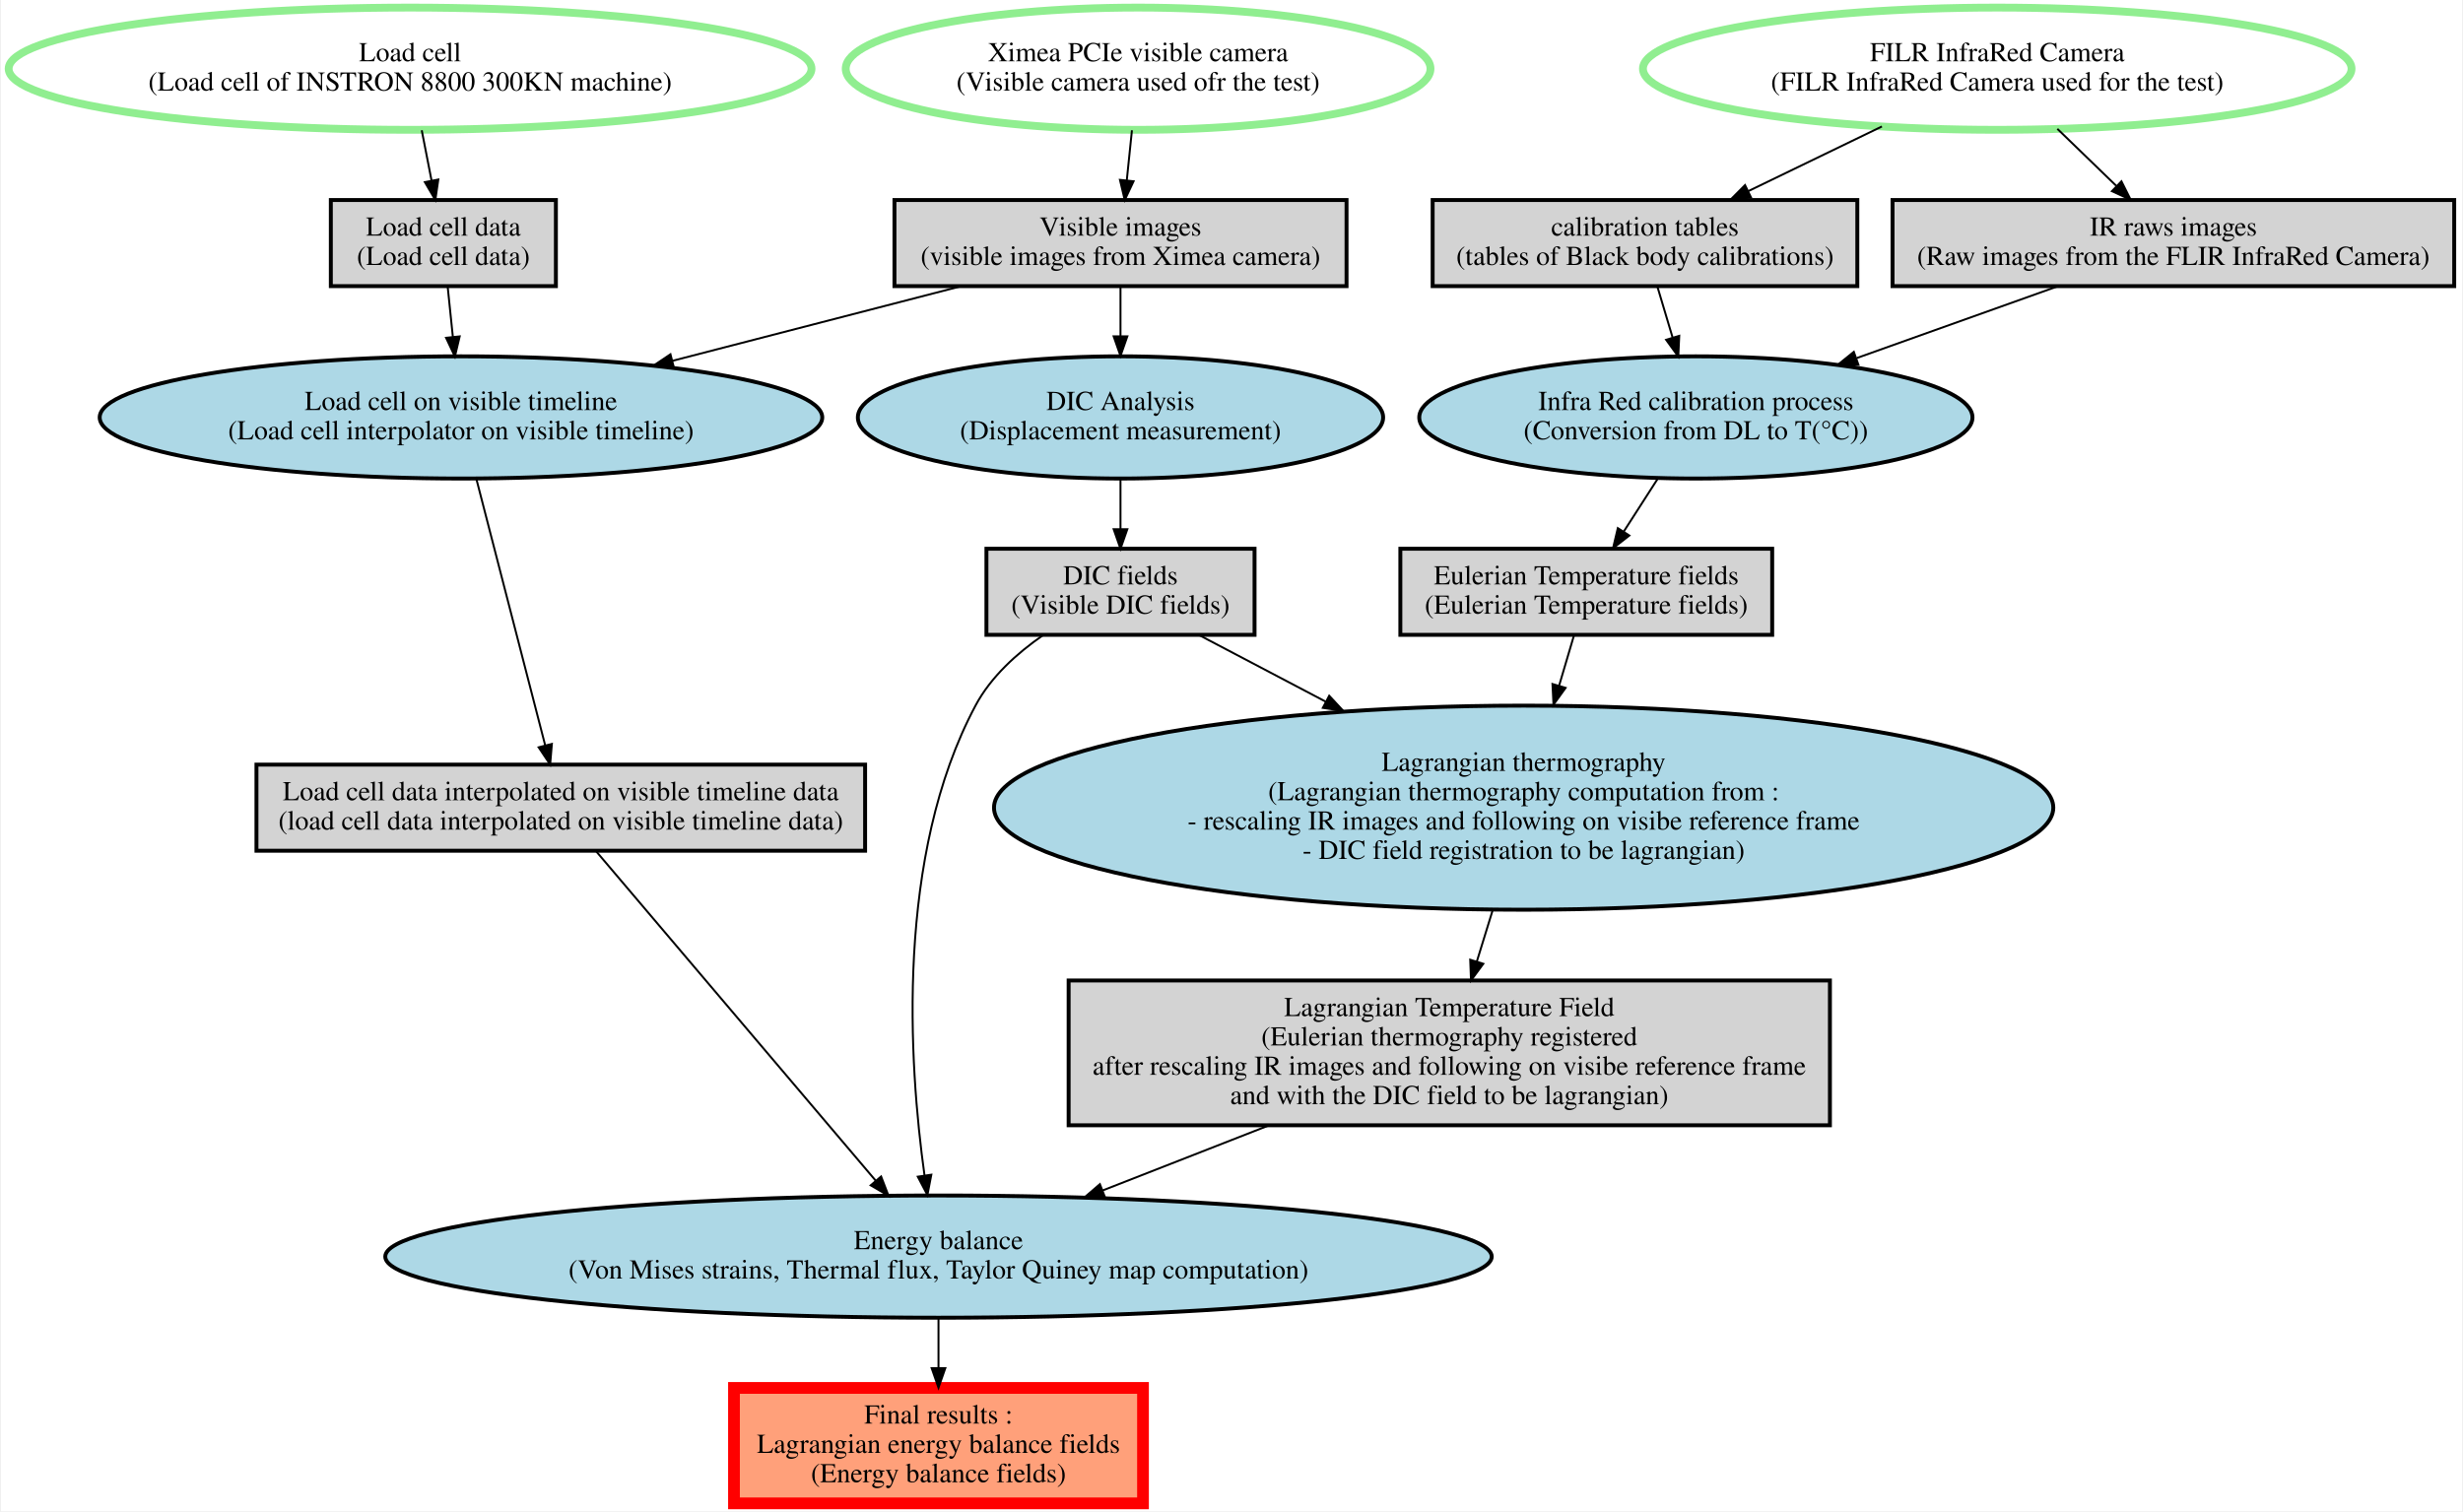
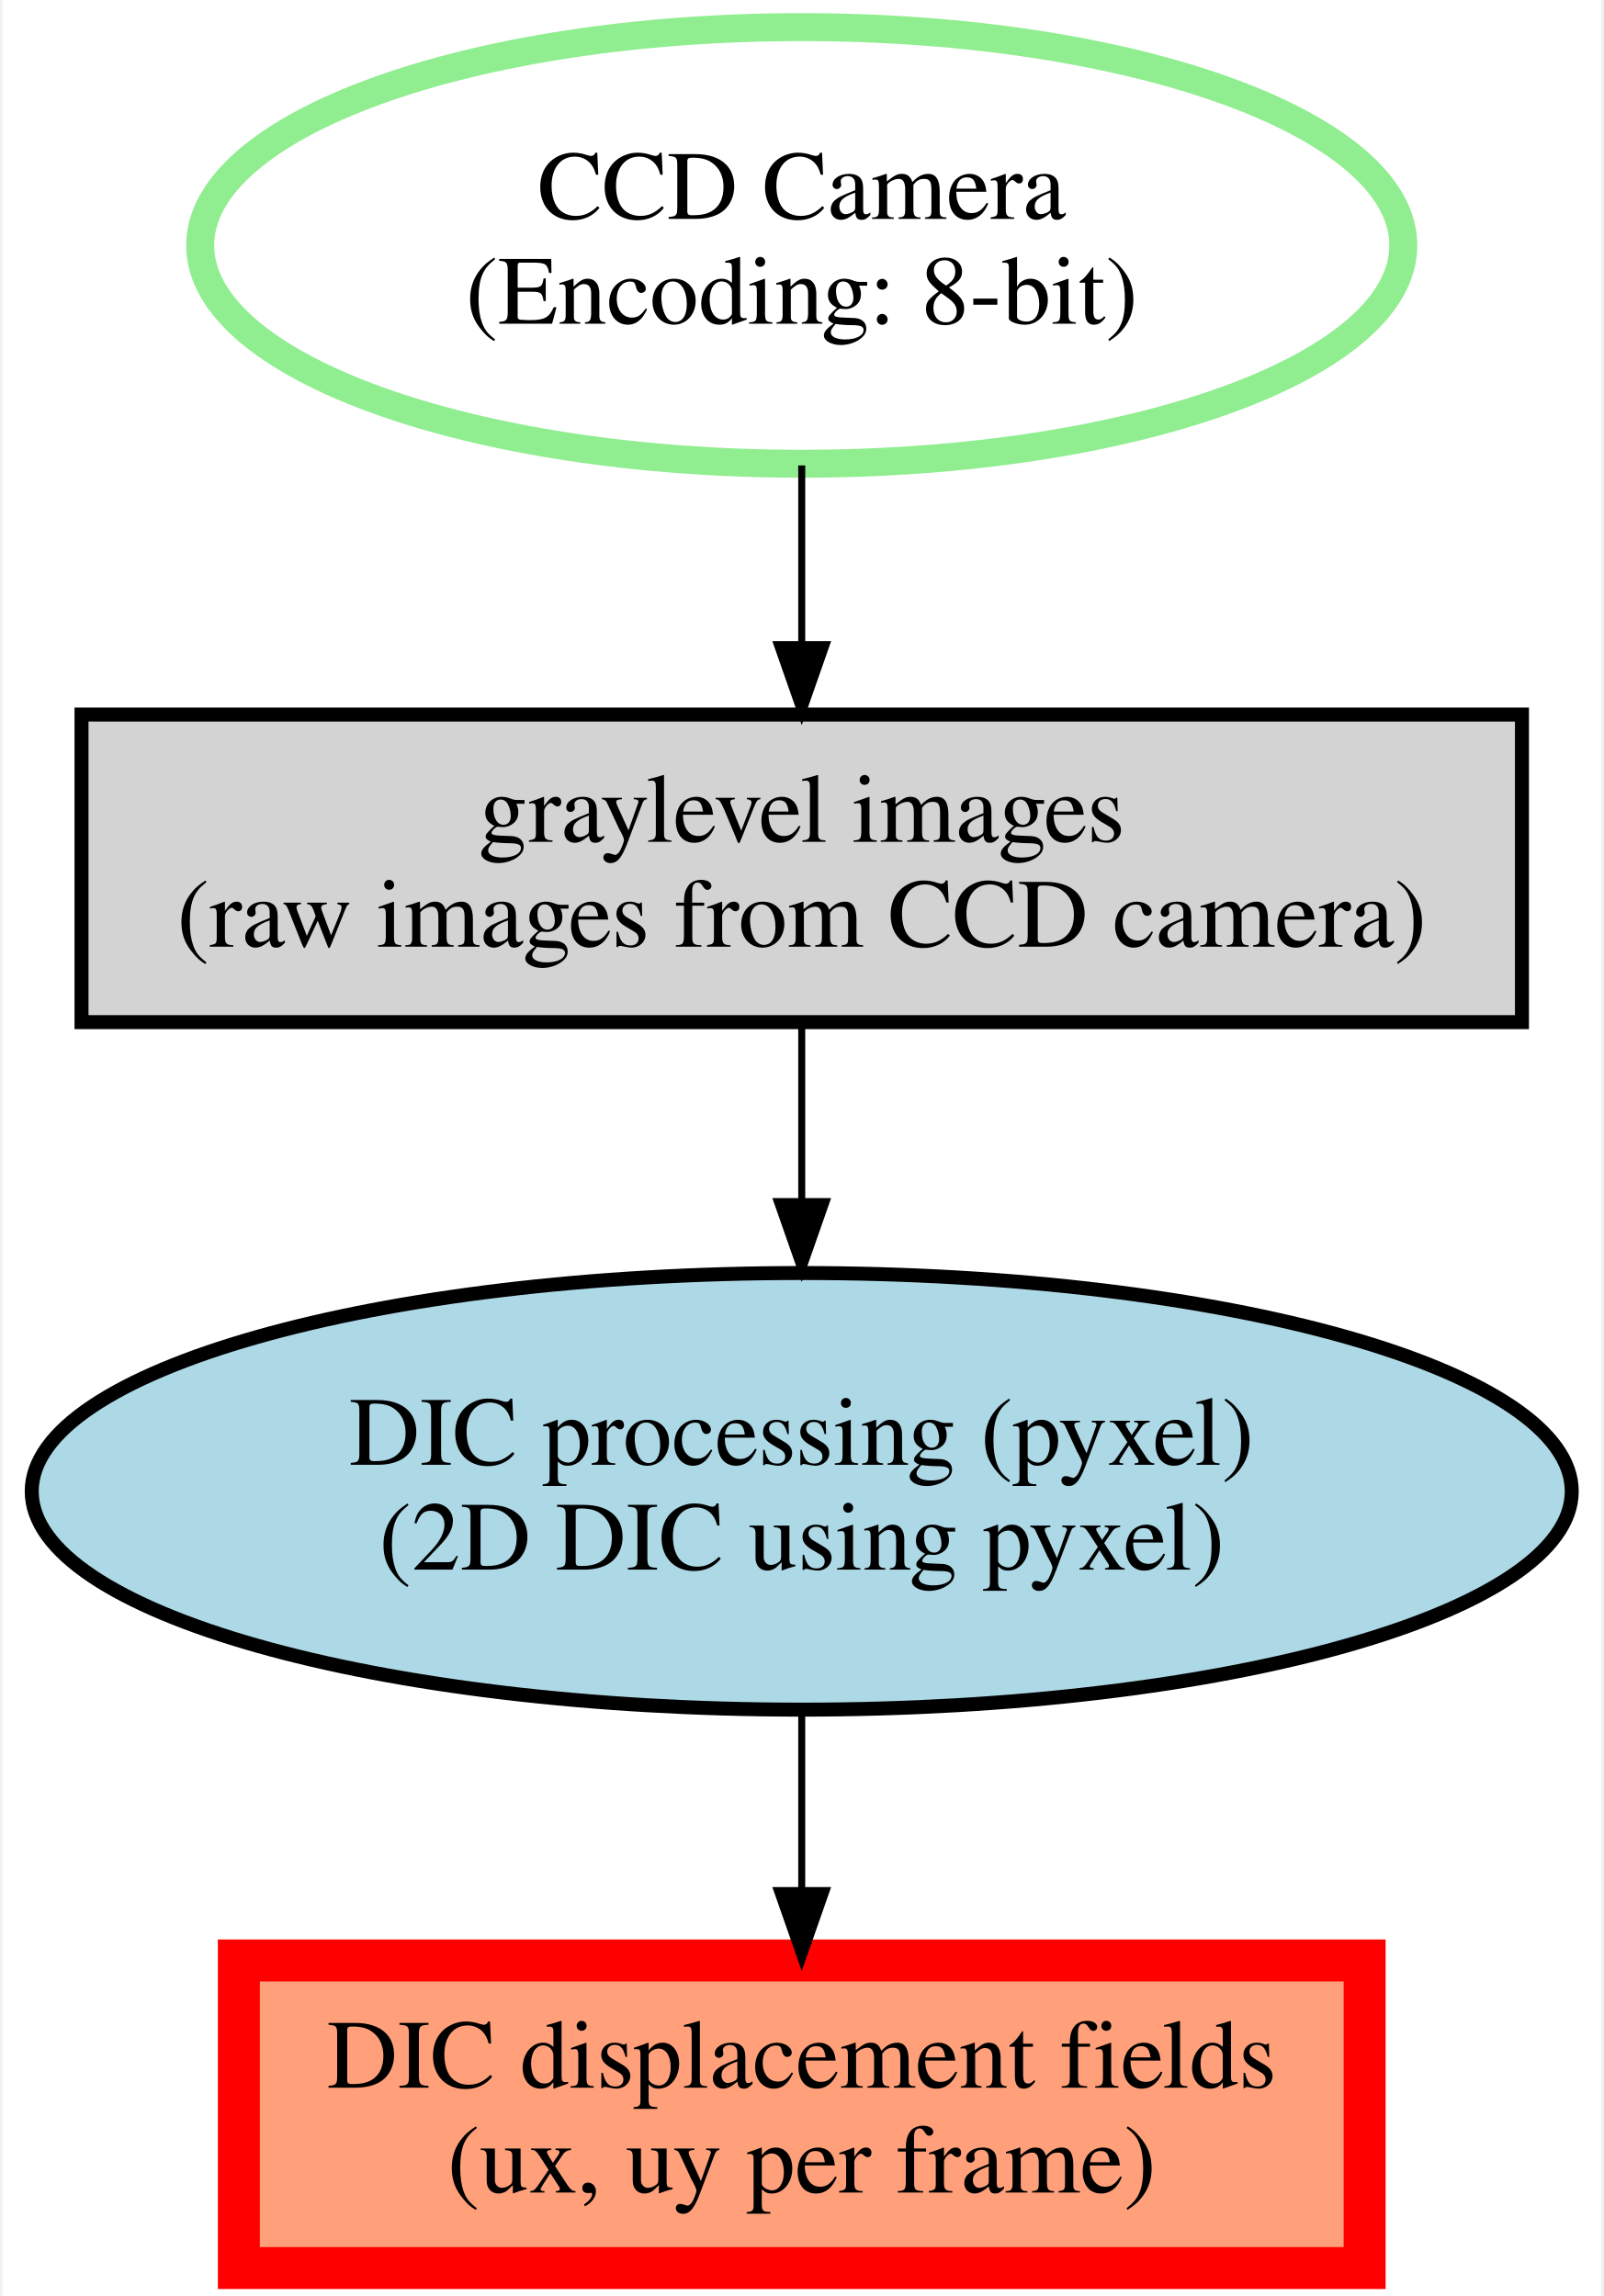
- <svg xmlns="http://www.w3.org/2000/svg" width="1258pt" height="772pt" viewBox="0.00 0.00 1257.56 772.33">
-   <g id="graph0" class="graph" transform="scale(1 1) rotate(0) translate(4 768.33)">
-     <polygon fill="white" stroke="transparent" points="-4,4 -4,-768.33 1253.56,-768.33 1253.56,4 -4,4" />
+ <svg xmlns="http://www.w3.org/2000/svg" width="229pt" height="328pt" viewBox="0.00 0.00 228.62 328.45">
+   <g id="graph0" class="graph" transform="scale(1 1) rotate(0) translate(4 324.45)">
+     <polygon fill="white" stroke="transparent" points="-4,4 -4,-324.45 224.62,-324.45 224.62,4 -4,4" />
    <g id="node1" class="node">
-       <ellipse fill="white" stroke="lightgreen" stroke-width="4" cx="1016.06" cy="-733.22" rx="181.04" ry="31.23" />
-       <text text-anchor="middle" x="1016.06" y="-737.02" font-family="Times,serif" font-size="14.00">FILR InfraRed Camera</text>
-       <text text-anchor="middle" x="1016.06" y="-722.02" font-family="Times,serif" font-size="14.00">(FILR InfraRed Camera used for the test)</text>
+       <ellipse fill="white" stroke="lightgreen" stroke-width="4" cx="110.31" cy="-289.34" rx="86.03" ry="31.23" />
+       <text text-anchor="middle" x="110.31" y="-293.14" font-family="Times,serif" font-size="14.00">CCD Camera</text>
+       <text text-anchor="middle" x="110.31" y="-278.14" font-family="Times,serif" font-size="14.00">(Encoding: 8-bit)</text>
    </g>
-     <g id="node9" class="node">
-       <polygon fill="lightgrey" stroke="black" stroke-width="2" points="1249.56,-666.1 962.56,-666.1 962.56,-622.1 1249.56,-622.1 1249.56,-666.1" />
-       <text text-anchor="middle" x="1106.06" y="-647.9" font-family="Times,serif" font-size="14.00">IR raws images</text>
-       <text text-anchor="middle" x="1106.06" y="-632.9" font-family="Times,serif" font-size="14.00">(Raw images from the FLIR InfraRed Camera)</text>
+     <g id="node3" class="node">
+       <polygon fill="lightgrey" stroke="black" stroke-width="2" points="213.31,-222.23 7.31,-222.23 7.31,-178.23 213.31,-178.23 213.31,-222.23" />
+       <text text-anchor="middle" x="110.31" y="-204.03" font-family="Times,serif" font-size="14.00">graylevel images</text>
+       <text text-anchor="middle" x="110.31" y="-189.03" font-family="Times,serif" font-size="14.00">(raw images from CCD camera)</text>
    </g>
-     <g id="edge11" class="edge">
-       <path fill="none" stroke="black" d="M1046.78,-702.48C1056.51,-693.07 1067.22,-682.7 1076.84,-673.39" />
-       <polygon fill="black" stroke="black" points="1079.52,-675.66 1084.27,-666.19 1074.65,-670.63 1079.52,-675.66" />
-     </g>
-     <g id="node10" class="node">
-       <polygon fill="lightgrey" stroke="black" stroke-width="2" points="944.56,-666.1 727.56,-666.1 727.56,-622.1 944.56,-622.1 944.56,-666.1" />
-       <text text-anchor="middle" x="836.06" y="-647.9" font-family="Times,serif" font-size="14.00">calibration tables</text>
-       <text text-anchor="middle" x="836.06" y="-632.9" font-family="Times,serif" font-size="14.00">(tables of Black body calibrations)</text>
-     </g>
-     <g id="edge12" class="edge">
-       <path fill="none" stroke="black" d="M957.12,-703.69C935.15,-693.06 910.36,-681.06 888.97,-670.71" />
-       <polygon fill="black" stroke="black" points="890.24,-667.43 879.71,-666.23 887.19,-673.74 890.24,-667.43" />
+     <g id="edge2" class="edge">
+       <path fill="none" stroke="black" d="M110.31,-257.87C110.31,-249.59 110.31,-240.62 110.31,-232.3" />
+       <polygon fill="black" stroke="black" points="113.81,-232.23 110.31,-222.23 106.81,-232.23 113.81,-232.23" />
    </g>
    <g id="node2" class="node">
-       <ellipse fill="white" stroke="lightgreen" stroke-width="4" cx="577.06" cy="-733.22" rx="149.4" ry="31.23" />
-       <text text-anchor="middle" x="577.06" y="-737.02" font-family="Times,serif" font-size="14.00">Ximea PCIe visible camera</text>
-       <text text-anchor="middle" x="577.06" y="-722.02" font-family="Times,serif" font-size="14.00">(Visible camera used ofr the test)</text>
-     </g>
-     <g id="node13" class="node">
-       <polygon fill="lightgrey" stroke="black" stroke-width="2" points="683.56,-666.1 452.56,-666.1 452.56,-622.1 683.56,-622.1 683.56,-666.1" />
-       <text text-anchor="middle" x="568.06" y="-647.9" font-family="Times,serif" font-size="14.00">Visible images</text>
-       <text text-anchor="middle" x="568.06" y="-632.9" font-family="Times,serif" font-size="14.00">(visible images from Ximea camera)</text>
-     </g>
-     <g id="edge15" class="edge">
-       <path fill="none" stroke="black" d="M573.91,-701.75C573.06,-693.47 572.13,-684.49 571.27,-676.18" />
-       <polygon fill="black" stroke="black" points="574.74,-675.69 570.23,-666.11 567.78,-676.41 574.74,-675.69" />
-     </g>
-     <g id="node3" class="node">
-       <ellipse fill="white" stroke="lightgreen" stroke-width="4" cx="205.06" cy="-733.22" rx="205.12" ry="31.23" />
-       <text text-anchor="middle" x="205.06" y="-737.02" font-family="Times,serif" font-size="14.00">Load cell</text>
-       <text text-anchor="middle" x="205.06" y="-722.02" font-family="Times,serif" font-size="14.00">(Load cell of INSTRON 8800 300KN machine)</text>
-     </g>
-     <g id="node12" class="node">
-       <polygon fill="lightgrey" stroke="black" stroke-width="2" points="279.56,-666.1 164.56,-666.1 164.56,-622.1 279.56,-622.1 279.56,-666.1" />
-       <text text-anchor="middle" x="222.06" y="-647.9" font-family="Times,serif" font-size="14.00">Load cell data</text>
-       <text text-anchor="middle" x="222.06" y="-632.9" font-family="Times,serif" font-size="14.00">(Load cell data)</text>
-     </g>
-     <g id="edge14" class="edge">
-       <path fill="none" stroke="black" d="M211.01,-701.75C212.62,-693.47 214.37,-684.49 216,-676.18" />
-       <polygon fill="black" stroke="black" points="219.48,-676.59 217.96,-666.11 212.61,-675.25 219.48,-676.59" />
+       <ellipse fill="lightblue" stroke="black" stroke-width="2" cx="110.31" cy="-111.11" rx="110.12" ry="31.23" />
+       <text text-anchor="middle" x="110.31" y="-114.91" font-family="Times,serif" font-size="14.00">DIC processing (pyxel)</text>
+       <text text-anchor="middle" x="110.31" y="-99.91" font-family="Times,serif" font-size="14.00">(2D DIC using pyxel)</text>
    </g>
    <g id="node4" class="node">
-       <ellipse fill="lightblue" stroke="black" stroke-width="2" cx="231.06" cy="-554.99" rx="184.61" ry="31.23" />
-       <text text-anchor="middle" x="231.06" y="-558.79" font-family="Times,serif" font-size="14.00">Load cell on visible timeline</text>
-       <text text-anchor="middle" x="231.06" y="-543.79" font-family="Times,serif" font-size="14.00">(Load cell interpolator on visible timeline)</text>
-     </g>
-     <g id="node14" class="node">
-       <polygon fill="lightgrey" stroke="black" stroke-width="2" points="437.56,-377.55 126.56,-377.55 126.56,-333.55 437.56,-333.55 437.56,-377.55" />
-       <text text-anchor="middle" x="282.06" y="-359.35" font-family="Times,serif" font-size="14.00">Load cell data interpolated on visible timeline data</text>
-       <text text-anchor="middle" x="282.06" y="-344.35" font-family="Times,serif" font-size="14.00">(load cell data interpolated on visible timeline data)</text>
-     </g>
-     <g id="edge16" class="edge">
-       <path fill="none" stroke="black" d="M238.92,-523.57C248.47,-486.59 264.5,-424.54 274.1,-387.37" />
-       <polygon fill="black" stroke="black" points="277.51,-388.15 276.63,-377.59 270.74,-386.4 277.51,-388.15" />
-     </g>
-     <g id="node5" class="node">
-       <ellipse fill="lightblue" stroke="black" stroke-width="2" cx="862.06" cy="-554.99" rx="141.34" ry="31.23" />
-       <text text-anchor="middle" x="862.06" y="-558.79" font-family="Times,serif" font-size="14.00">Infra Red calibration process</text>
-       <text text-anchor="middle" x="862.06" y="-543.79" font-family="Times,serif" font-size="14.00">(Conversion from DL to T(°C))</text>
-     </g>
-     <g id="node15" class="node">
-       <polygon fill="lightgrey" stroke="black" stroke-width="2" points="901.06,-487.88 711.06,-487.88 711.06,-443.88 901.06,-443.88 901.06,-487.88" />
-       <text text-anchor="middle" x="806.06" y="-469.68" font-family="Times,serif" font-size="14.00">Eulerian Temperature fields</text>
-       <text text-anchor="middle" x="806.06" y="-454.68" font-family="Times,serif" font-size="14.00">(Eulerian Temperature fields)</text>
-     </g>
-     <g id="edge17" class="edge">
-       <path fill="none" stroke="black" d="M842.79,-524.01C837.09,-515.15 830.86,-505.46 825.18,-496.62" />
-       <polygon fill="black" stroke="black" points="828.07,-494.64 819.72,-488.12 822.18,-498.42 828.07,-494.64" />
-     </g>
-     <g id="node6" class="node">
-       <ellipse fill="lightblue" stroke="black" stroke-width="2" cx="568.06" cy="-554.99" rx="134.2" ry="31.23" />
-       <text text-anchor="middle" x="568.06" y="-558.79" font-family="Times,serif" font-size="14.00">DIC Analysis</text>
-       <text text-anchor="middle" x="568.06" y="-543.79" font-family="Times,serif" font-size="14.00">(Displacement measurement)</text>
-     </g>
-     <g id="node11" class="node">
-       <polygon fill="lightgrey" stroke="black" stroke-width="2" points="636.56,-487.88 499.56,-487.88 499.56,-443.88 636.56,-443.88 636.56,-487.88" />
-       <text text-anchor="middle" x="568.06" y="-469.68" font-family="Times,serif" font-size="14.00">DIC fields</text>
-       <text text-anchor="middle" x="568.06" y="-454.68" font-family="Times,serif" font-size="14.00">(Visible DIC fields)</text>
-     </g>
-     <g id="edge13" class="edge">
-       <path fill="none" stroke="black" d="M568.06,-523.52C568.06,-515.24 568.06,-506.27 568.06,-497.95" />
-       <polygon fill="black" stroke="black" points="571.56,-497.88 568.06,-487.88 564.56,-497.88 571.56,-497.88" />
-     </g>
-     <g id="node7" class="node">
-       <ellipse fill="lightblue" stroke="black" stroke-width="2" cx="774.06" cy="-355.55" rx="270.64" ry="52.15" />
-       <text text-anchor="middle" x="774.06" y="-374.35" font-family="Times,serif" font-size="14.00">Lagrangian thermography</text>
-       <text text-anchor="middle" x="774.06" y="-359.35" font-family="Times,serif" font-size="14.00">(Lagrangian thermography computation from :</text>
-       <text text-anchor="middle" x="774.06" y="-344.35" font-family="Times,serif" font-size="14.00">    - rescaling IR images and following on visibe reference frame</text>
-       <text text-anchor="middle" x="774.06" y="-329.35" font-family="Times,serif" font-size="14.00">     - DIC field registration to be lagrangian)</text>
-     </g>
-     <g id="node16" class="node">
-       <polygon fill="lightgrey" stroke="black" stroke-width="2" points="930.56,-267.23 541.56,-267.23 541.56,-193.23 930.56,-193.23 930.56,-267.23" />
-       <text text-anchor="middle" x="736.06" y="-249.03" font-family="Times,serif" font-size="14.00">Lagrangian Temperature Field</text>
-       <text text-anchor="middle" x="736.06" y="-234.03" font-family="Times,serif" font-size="14.00">(Eulerian thermography registered</text>
-       <text text-anchor="middle" x="736.06" y="-219.03" font-family="Times,serif" font-size="14.00">after rescaling IR images and following on visibe reference frame</text>
-       <text text-anchor="middle" x="736.06" y="-204.03" font-family="Times,serif" font-size="14.00">and with the DIC field to be lagrangian)</text>
-     </g>
-     <g id="edge18" class="edge">
-       <path fill="none" stroke="black" d="M758.17,-302.96C755.51,-294.33 752.76,-285.43 750.15,-276.95" />
-       <polygon fill="black" stroke="black" points="753.45,-275.77 747.16,-267.24 746.76,-277.83 753.45,-275.77" />
-     </g>
-     <g id="node8" class="node">
-       <ellipse fill="lightblue" stroke="black" stroke-width="2" cx="475.06" cy="-126.11" rx="282.69" ry="31.23" />
-       <text text-anchor="middle" x="475.06" y="-129.91" font-family="Times,serif" font-size="14.00">Energy balance</text>
-       <text text-anchor="middle" x="475.06" y="-114.91" font-family="Times,serif" font-size="14.00">(Von Mises strains, Thermal flux, Taylor Quiney map computation)</text>
-     </g>
-     <g id="node17" class="node">
-       <polygon fill="#ffa07a" stroke="red" stroke-width="6" points="579.56,-59 370.56,-59 370.56,0 579.56,0 579.56,-59" />
-       <text text-anchor="middle" x="475.06" y="-40.8" font-family="Times,serif" font-size="14.00">Final results :</text>
-       <text text-anchor="middle" x="475.06" y="-25.8" font-family="Times,serif" font-size="14.00">Lagrangian energy balance fields</text>
-       <text text-anchor="middle" x="475.06" y="-10.8" font-family="Times,serif" font-size="14.00">(Energy balance fields)</text>
-     </g>
-     <g id="edge19" class="edge">
-       <path fill="none" stroke="black" d="M475.06,-94.92C475.06,-86.77 475.06,-77.83 475.06,-69.28" />
-       <polygon fill="black" stroke="black" points="478.56,-69.12 475.06,-59.12 471.56,-69.12 478.56,-69.12" />
+       <polygon fill="#ffa07a" stroke="red" stroke-width="6" points="190.81,-44 29.81,-44 29.81,0 190.81,0 190.81,-44" />
+       <text text-anchor="middle" x="110.31" y="-25.8" font-family="Times,serif" font-size="14.00">DIC displacement fields</text>
+       <text text-anchor="middle" x="110.31" y="-10.8" font-family="Times,serif" font-size="14.00">(ux, uy per frame)</text>
    </g>
    <g id="edge3" class="edge">
-       <path fill="none" stroke="black" d="M1047,-622.02C1016.19,-611.02 978.01,-597.38 944.35,-585.37" />
-       <polygon fill="black" stroke="black" points="945.12,-581.93 934.53,-581.86 942.77,-588.52 945.12,-581.93" />
-     </g>
-     <g id="edge4" class="edge">
-       <path fill="none" stroke="black" d="M842.35,-622.02C844.72,-614.1 847.49,-604.83 850.19,-595.77" />
-       <polygon fill="black" stroke="black" points="853.57,-596.69 853.07,-586.1 846.86,-594.68 853.57,-596.69" />
-     </g>
-     <g id="edge6" class="edge">
-       <path fill="none" stroke="black" d="M608.27,-443.73C626.88,-433.95 649.9,-421.84 672.81,-409.79" />
-       <polygon fill="black" stroke="black" points="674.7,-412.76 681.92,-405 671.44,-406.56 674.7,-412.76" />
-     </g>
-     <g id="edge8" class="edge">
-       <path fill="none" stroke="black" d="M528.41,-443.65C515.19,-434.48 501.86,-422.46 494.06,-407.88 452.97,-331.02 459.92,-224.94 467.91,-167.68" />
-       <polygon fill="black" stroke="black" points="471.4,-167.98 469.4,-157.58 464.48,-166.96 471.4,-167.98" />
+       <path fill="none" stroke="black" d="M110.31,-79.64C110.31,-71.37 110.31,-62.39 110.31,-54.08" />
+       <polygon fill="black" stroke="black" points="113.81,-54 110.31,-44 106.81,-54 113.81,-54" />
    </g>
    <g id="edge1" class="edge">
-       <path fill="none" stroke="black" d="M224.24,-622.02C225.05,-614.19 226,-605.02 226.92,-596.06" />
-       <polygon fill="black" stroke="black" points="230.4,-596.41 227.95,-586.1 223.44,-595.69 230.4,-596.41" />
-     </g>
-     <g id="edge2" class="edge">
-       <path fill="none" stroke="black" d="M486.48,-622.02C442.2,-610.57 386.88,-596.27 339.06,-583.91" />
-       <polygon fill="black" stroke="black" points="339.85,-580.5 329.29,-581.38 338.1,-587.27 339.85,-580.5" />
-     </g>
-     <g id="edge5" class="edge">
-       <path fill="none" stroke="black" d="M568.06,-622.02C568.06,-614.34 568.06,-605.39 568.06,-596.6" />
-       <polygon fill="black" stroke="black" points="571.56,-596.43 568.06,-586.43 564.56,-596.43 571.56,-596.43" />
-     </g>
-     <g id="edge10" class="edge">
-       <path fill="none" stroke="black" d="M300.22,-333.15C332.93,-294.61 402.15,-213.04 443,-164.9" />
-       <polygon fill="black" stroke="black" points="445.74,-167.07 449.54,-157.18 440.41,-162.54 445.74,-167.07" />
-     </g>
-     <g id="edge7" class="edge">
-       <path fill="none" stroke="black" d="M799.82,-443.73C797.57,-436.15 794.92,-427.16 792.18,-417.9" />
-       <polygon fill="black" stroke="black" points="795.5,-416.78 789.31,-408.18 788.79,-418.76 795.5,-416.78" />
-     </g>
-     <g id="edge9" class="edge">
-       <path fill="none" stroke="black" d="M644.04,-193.22C616.34,-182.39 586.1,-170.55 558.95,-159.93" />
-       <polygon fill="black" stroke="black" points="560.08,-156.62 549.49,-156.23 557.53,-163.14 560.08,-156.62" />
+       <path fill="none" stroke="black" d="M110.31,-178.14C110.31,-170.47 110.31,-161.51 110.31,-152.72" />
+       <polygon fill="black" stroke="black" points="113.81,-152.56 110.31,-142.56 106.81,-152.56 113.81,-152.56" />
    </g>
  </g>
</svg>
